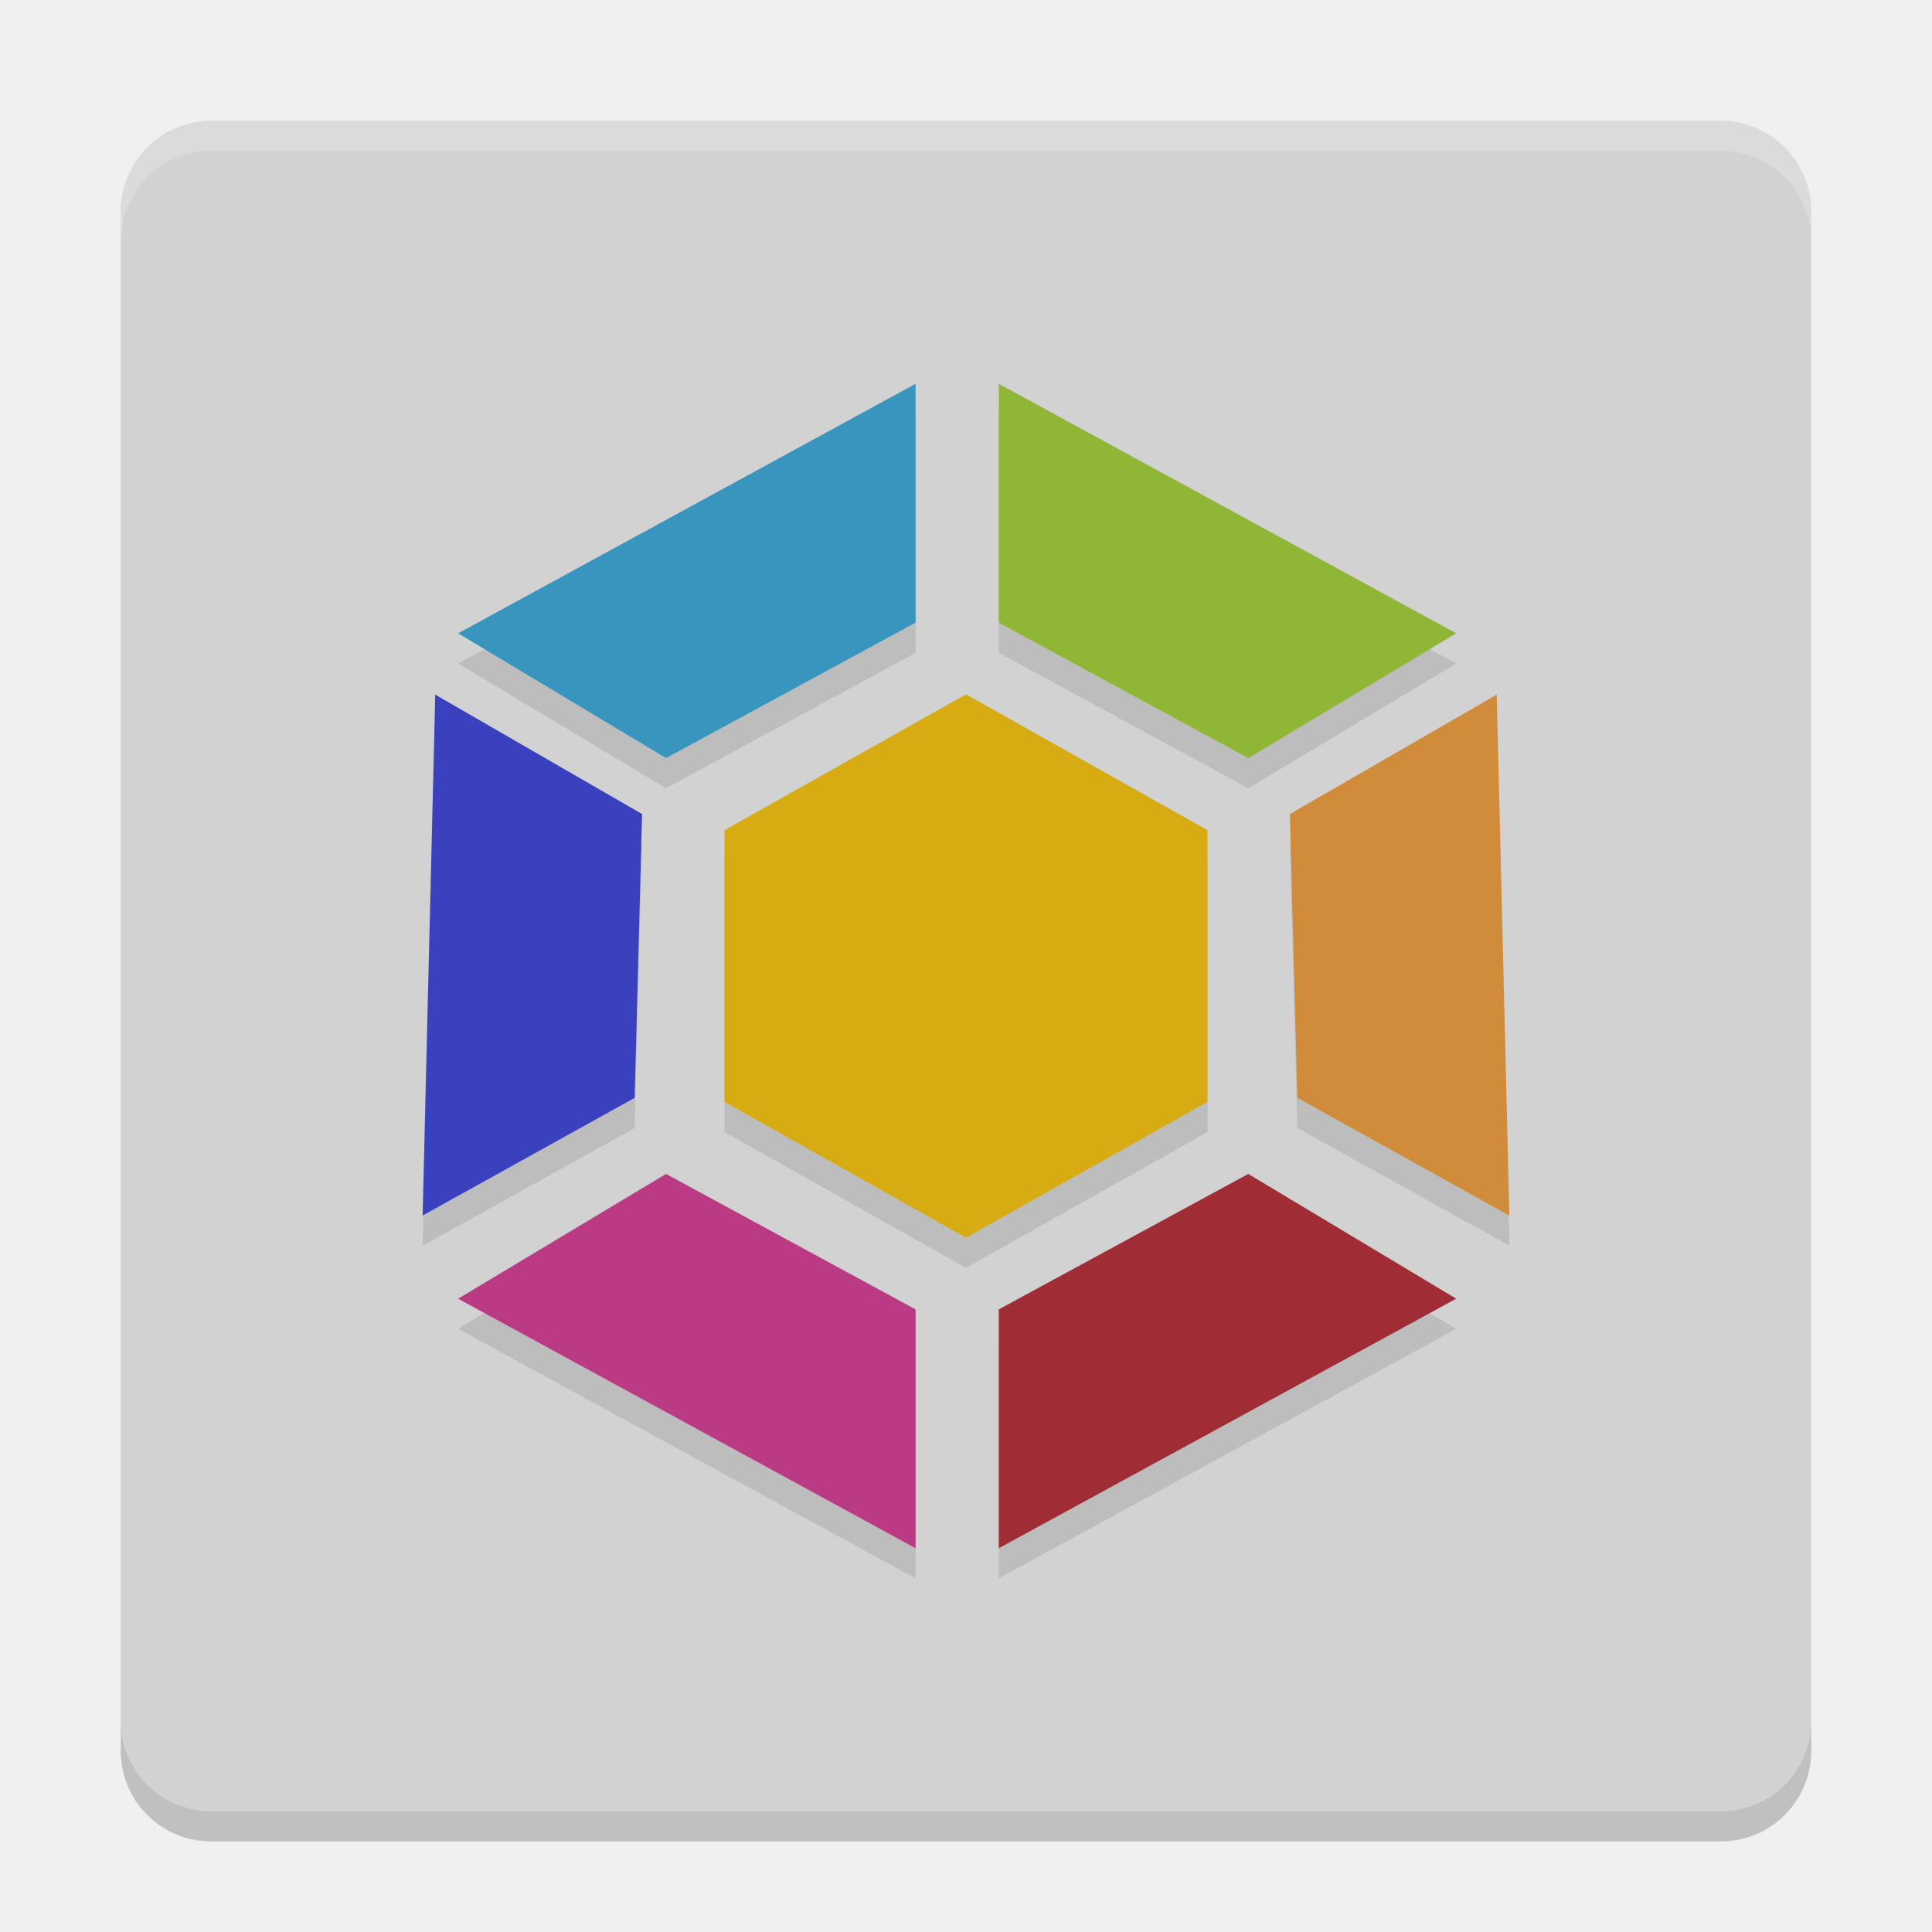
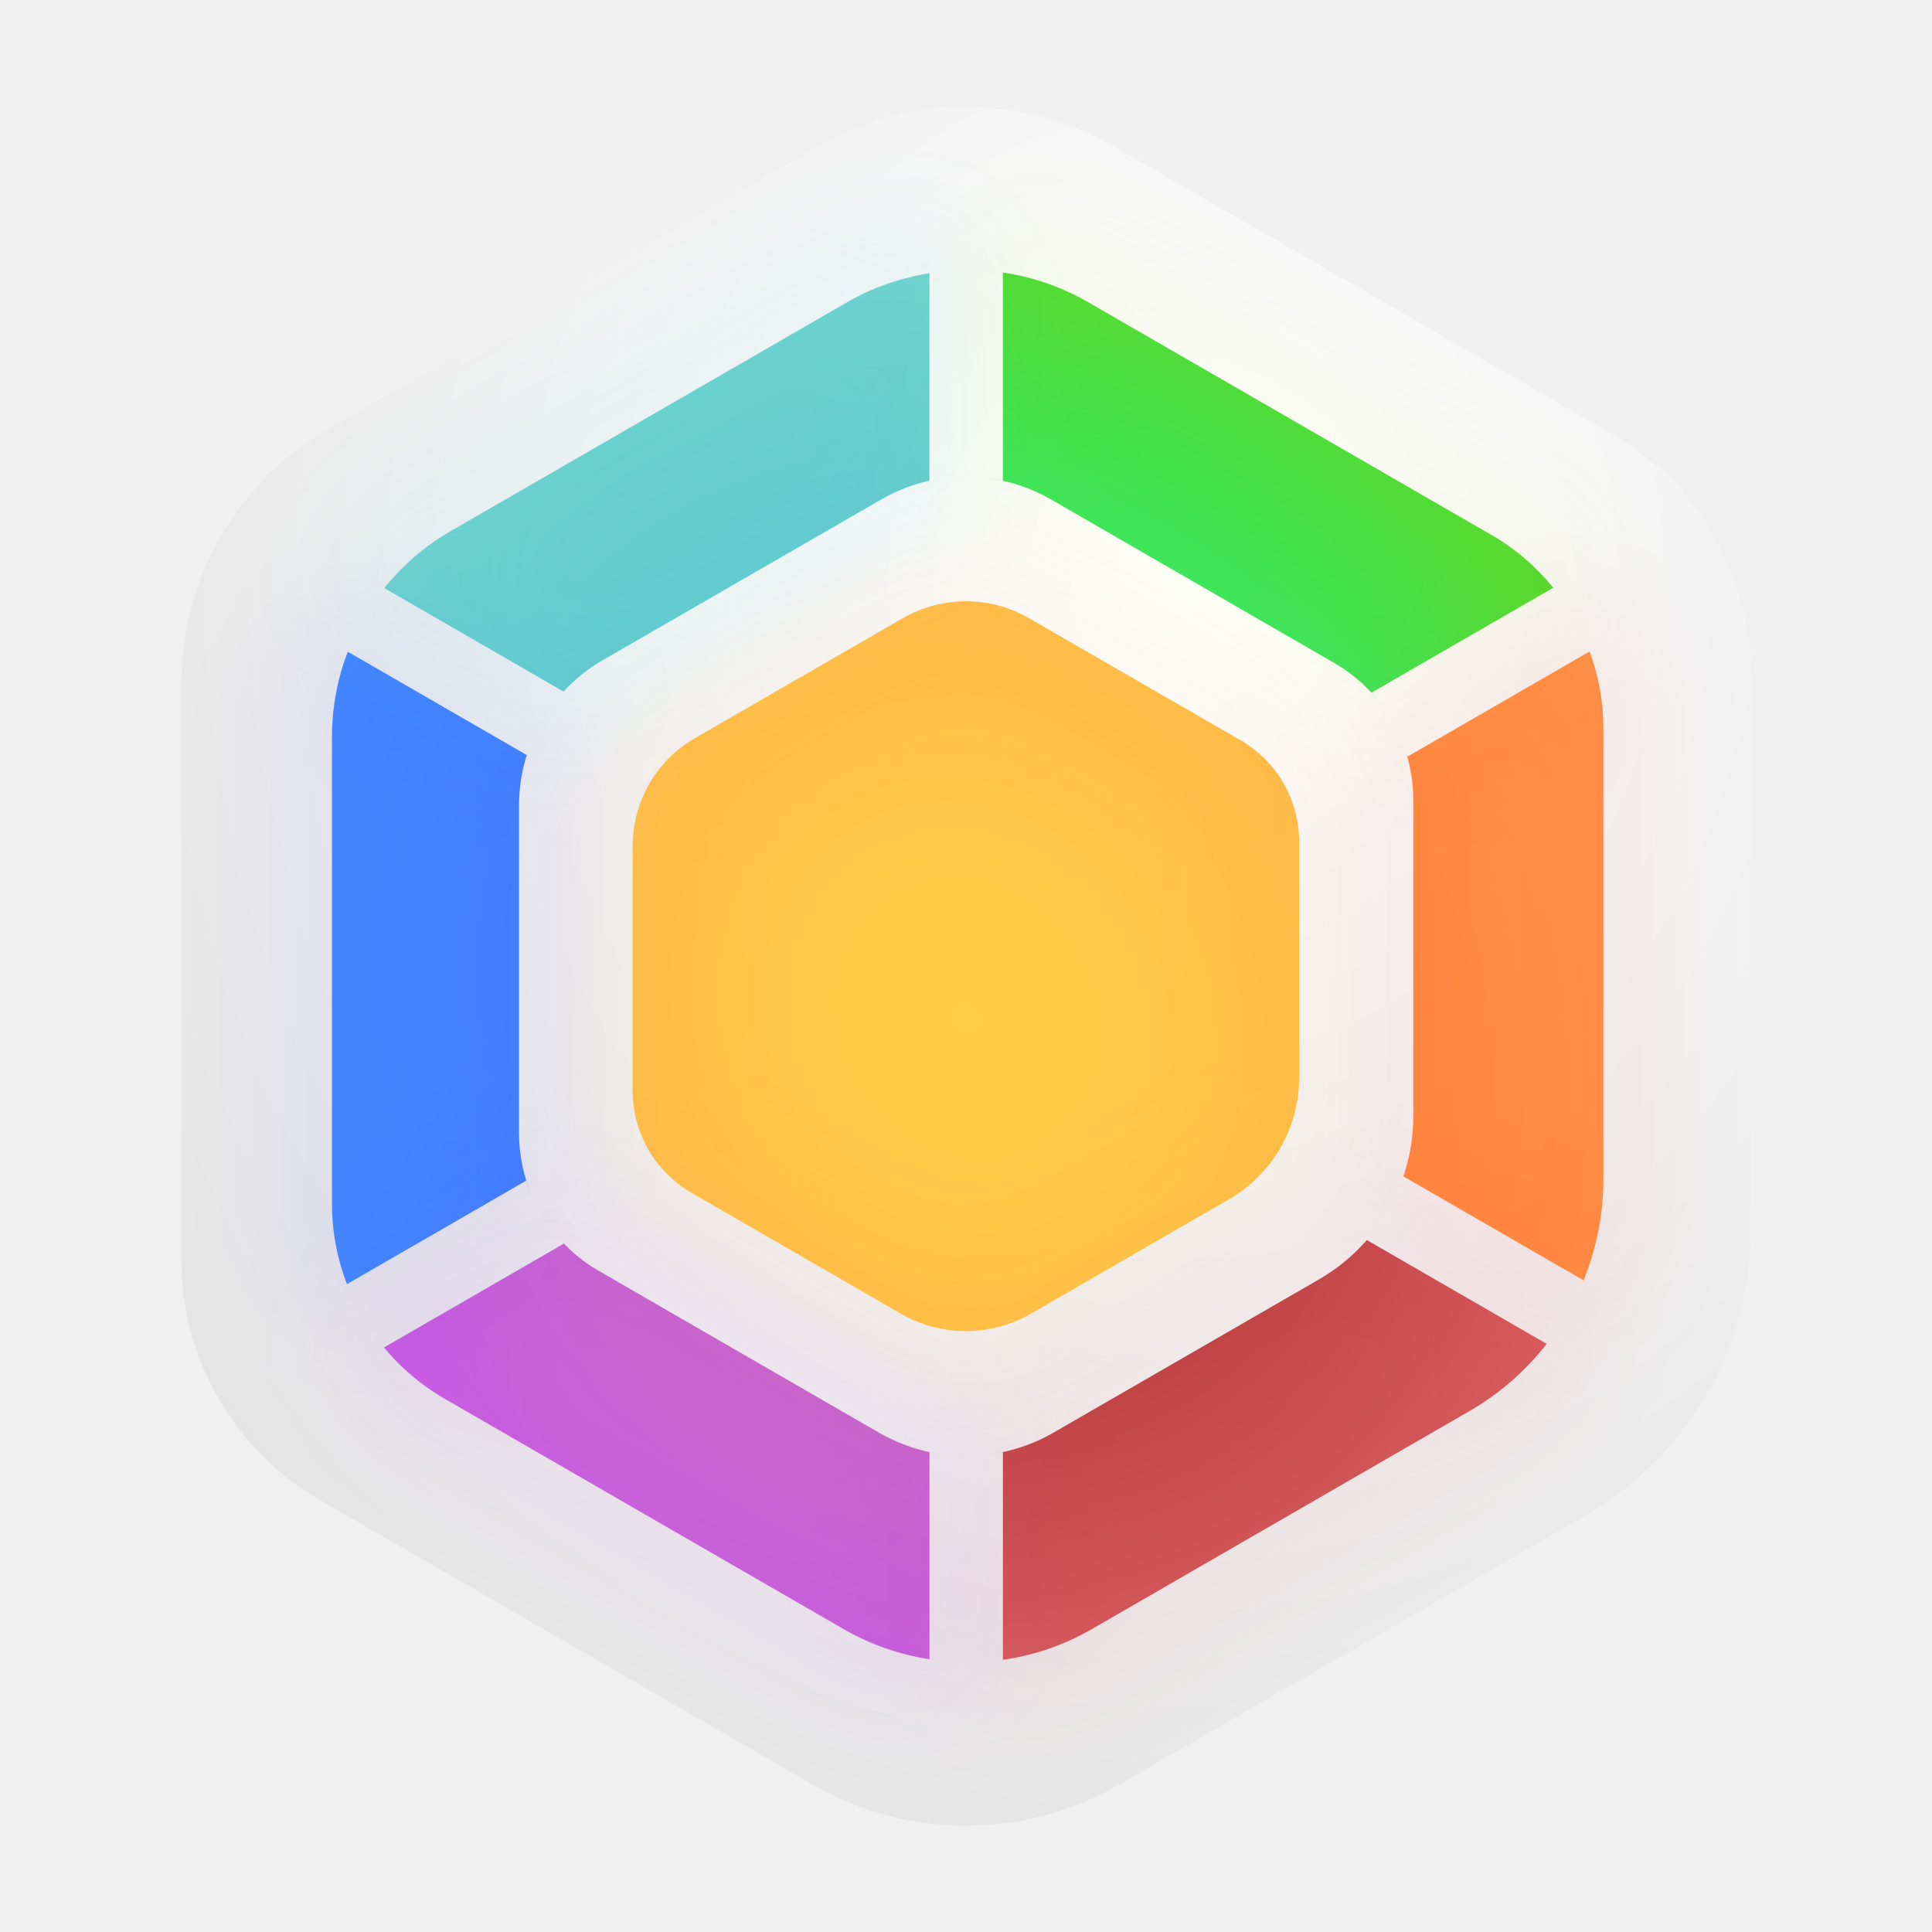
- <svg xmlns="http://www.w3.org/2000/svg" width="64" height="64" version="1">
-   <rect style="fill:#d2d2d2" width="56" height="56" x="4" y="4" rx="3" ry="3" />
-   <path style="opacity:0.2;fill:#ffffff" d="M 7 4 C 5.338 4 4 5.338 4 7 L 4 8 C 4 6.338 5.338 5 7 5 L 57 5 C 58.662 5 60 6.338 60 8 L 60 7 C 60 5.338 58.662 4 57 4 L 7 4 z" />
-   <path style="opacity:0.2" d="m 4,57 0,1 c 0,1.662 1.338,3 3,3 l 50,0 c 1.662,0 3,-1.338 3,-3 l 0,-1 c 0,1.662 -1.338,3 -3,3 L 7,60 C 5.338,60 4,58.662 4,57 Z" />
-   <g style="opacity:0.1" transform="translate(0,1.000149)">
-     <path d="M 24,36.5 24,27.5 32,23 40,27.5 l -3e-6,9 L 32,41 Z" />
-     <path d="m 33.085,12.713 v 7.912 l 8.266,4.487 6.888,-4.133 z" />
-     <path d="m 30.33,12.713 v 7.912 l -8.266,4.487 -6.888,-4.133 z" />
-     <path d="m 49.581,23.01 -6.852,3.955 0.248,9.402 L 50,40.266 Z" />
-     <path d="m 14.418,23.01 6.852,3.956 -0.247,9.402 L 14,40.266 Z" />
-     <path d="m 33.085,51.287 v -7.912 l 8.266,-4.487 6.888,4.133 z" />
-     <path d="m 30.33,51.287 v -7.912 l -8.266,-4.487 -6.888,4.133 z" />
-   </g>
-   <g>
-     <path style="fill:#d6ac12" d="M 24,36.5 24,27.5 32,23 40,27.5 l -3e-6,9 L 32,41 Z" />
-     <path style="fill:#8fb635" d="m 33.085,12.713 v 7.912 l 8.266,4.487 6.888,-4.133 z" />
-     <path style="fill:#3895bd" d="m 30.33,12.713 v 7.912 l -8.266,4.487 -6.888,-4.133 z" />
-     <path style="fill:#d18c3b" d="m 49.581,23.01 -6.852,3.955 0.248,9.402 L 50,40.266 Z" />
-     <path style="fill:#3941bf" d="m 14.418,23.01 6.852,3.956 -0.247,9.402 L 14,40.266 Z" />
-     <path style="fill:#a02c35" d="m 33.085,51.287 v -7.912 l 8.266,-4.487 6.888,4.133 z" />
-     <path style="fill:#bb3a84" d="m 30.33,51.287 v -7.912 l -8.266,-4.487 -6.888,4.133 z" />
-   </g>
+ <svg xmlns="http://www.w3.org/2000/svg" xmlns:xlink="http://www.w3.org/1999/xlink" width="64" height="64" version="1" id="svg16">
+   <defs id="defs16">
+     <linearGradient id="linearGradient54">
+       <stop style="stop-color:#ffffff;stop-opacity:1;" offset="0" id="stop55" />
+       <stop style="stop-color:#c3c3c3;stop-opacity:1;" offset="1" id="stop56" />
+     </linearGradient>
+     <linearGradient id="linearGradient52">
+       <stop style="stop-color:#00ffb6;stop-opacity:1;" offset="0" id="stop53" />
+       <stop style="stop-color:#6fca00;stop-opacity:1;" offset="1" id="stop54" />
+     </linearGradient>
+     <linearGradient id="linearGradient50">
+       <stop style="stop-color:#49bcd1;stop-opacity:1;" offset="0" id="stop51" />
+       <stop style="stop-color:#84dccb;stop-opacity:1;" offset="1" id="stop52" />
+     </linearGradient>
+     <linearGradient id="linearGradient49">
+       <stop style="stop-color:#456bff;stop-opacity:1;" offset="0" id="stop49" />
+       <stop style="stop-color:#459cff;stop-opacity:1;" offset="1" id="stop50" />
+     </linearGradient>
+     <linearGradient id="linearGradient45">
+       <stop style="stop-color:#c874a6;stop-opacity:1;" offset="0" id="stop46" />
+       <stop style="stop-color:#c856ff;stop-opacity:1;" offset="1" id="stop47" />
+     </linearGradient>
+     <linearGradient id="linearGradient43">
+       <stop style="stop-color:#a02626;stop-opacity:1;" offset="0" id="stop44" />
+       <stop style="stop-color:#f68383;stop-opacity:1;" offset="1" id="stop45" />
+     </linearGradient>
+     <linearGradient id="linearGradient41">
+       <stop style="stop-color:#ff7c38;stop-opacity:1;" offset="0" id="stop42" />
+       <stop style="stop-color:#ff9c4f;stop-opacity:1;" offset="1" id="stop43" />
+     </linearGradient>
+     <linearGradient id="linearGradient40">
+       <stop style="stop-color:#ffce45;stop-opacity:1;" offset="0" id="stop40" />
+       <stop style="stop-color:#ffa84e;stop-opacity:1;" offset="1" id="stop41" />
+     </linearGradient>
+     <radialGradient xlink:href="#linearGradient40" id="radialGradient41" cx="31.577" cy="32.721" fx="31.577" fy="32.721" r="15.277" gradientTransform="matrix(1.654826,-0.9564,1.07463,1.859404,-55.3604,3.089681)" gradientUnits="userSpaceOnUse" />
+     <radialGradient xlink:href="#linearGradient41" id="radialGradient43" cx="48.722" cy="28.652" fx="48.722" fy="28.652" r="4.094" gradientTransform="matrix(6.928035,-4.004016,4.499004,7.784508,-434.3789,5.991323)" gradientUnits="userSpaceOnUse" />
+     <radialGradient xlink:href="#linearGradient43" id="radialGradient45" cx="46.527" cy="40.261" fx="46.527" fy="40.261" r="11.467" gradientTransform="matrix(2.47337,-1.429474,1.606185,2.779142,-147.6702,-11.43568)" gradientUnits="userSpaceOnUse" />
+     <radialGradient xlink:href="#linearGradient45" id="radialGradient47" cx="23.893" cy="42.559" fx="23.893" fy="42.559" r="11.501" gradientTransform="matrix(2.466022,-1.425225,1.601411,2.770883,-95.00141,-49.92544)" gradientUnits="userSpaceOnUse" />
+     <radialGradient xlink:href="#linearGradient49" id="radialGradient50" cx="13.124" cy="33.991" fx="13.124" fy="33.991" r="4.091" gradientTransform="matrix(6.932999,-4.006894,4.502226,7.790089,-211.9511,-178.2605)" gradientUnits="userSpaceOnUse" />
+     <radialGradient xlink:href="#linearGradient50" id="radialGradient52" cx="21.941" cy="18.64" fx="21.941" fy="18.64" r="11.14" gradientTransform="matrix(2.546008,-1.471456,1.653356,2.860759,-54.60666,12.90781)" gradientUnits="userSpaceOnUse" />
+     <radialGradient xlink:href="#linearGradient52" id="radialGradient54" cx="40.623" cy="20.161" fx="40.623" fy="20.161" r="11.604" gradientTransform="matrix(2.44423,-1.412628,1.587261,2.746396,-99.21816,35.96128)" gradientUnits="userSpaceOnUse" />
+     <radialGradient xlink:href="#linearGradient54" id="radialGradient56" cx="11.634" cy="38.579" fx="11.634" fy="38.579" r="22.292" gradientTransform="matrix(3.495405,0,0,3.82839,-8.42095,-133.4421)" gradientUnits="userSpaceOnUse" />
+     <filter style="color-interpolation-filters:sRGB" id="filter57" x="-0.269" y="-0.352" width="1.541" height="1.705">
+       <feGaussianBlur stdDeviation="2.228" id="feGaussianBlur57" />
+     </filter>
+     <filter style="color-interpolation-filters:sRGB" id="filter58" x="-0.732" y="-0.235" width="2.465" height="1.471">
+       <feGaussianBlur stdDeviation="2.228" id="feGaussianBlur58" />
+     </filter>
+     <filter style="color-interpolation-filters:sRGB" id="filter59" x="-0.22" y="-0.201" width="1.44" height="1.402">
+       <feGaussianBlur stdDeviation="2.499" id="feGaussianBlur59" />
+     </filter>
+     <filter style="color-interpolation-filters:sRGB" id="filter60" x="-0.269" y="-0.353" width="1.541" height="1.705">
+       <feGaussianBlur stdDeviation="2.228" id="feGaussianBlur60" />
+     </filter>
+     <filter style="color-interpolation-filters:sRGB" id="filter61" x="-0.272" y="-0.353" width="1.541" height="1.705">
+       <feGaussianBlur stdDeviation="2.228" id="feGaussianBlur61" />
+     </filter>
+     <filter style="color-interpolation-filters:sRGB" id="filter62" x="-0.75" y="-0.235" width="2.503" height="1.47">
+       <feGaussianBlur stdDeviation="2.228" id="feGaussianBlur62" />
+     </filter>
+     <filter style="color-interpolation-filters:sRGB" id="filter63" x="-0.272" y="-0.352" width="1.541" height="1.705">
+       <feGaussianBlur stdDeviation="2.228" id="feGaussianBlur63" />
+     </filter>
+   </defs>
+   <path style="fill:url(#radialGradient56);stroke:none;stroke-width:0;stroke-dasharray:none;stroke-opacity:1" id="path13-3-9" transform="matrix(1.16602,0,0,1.16602,1.676384,2.73779)" d="m 43.607,40.703 -13.254,7.652 a 8.695,8.695 2.5219888e-7 0 1 -8.695,0 L 7.66,40.273 A 7.892,7.892 60 0 1 3.714,33.438 l 1e-7,-16.379 A 8.322,8.322 120 0 1 7.875,9.852 L 21.789,1.819 a 8.434,8.434 2.5219889e-7 0 1 8.434,0 l 14.162,8.177 a 7.825,7.825 60 0 1 3.912,6.776 l 0,15.806 a 9.381,9.381 120 0 1 -4.691,8.124 z" />
+   <path style="fill:url(#radialGradient47);stroke-width:0" d="m 18.622,41.136 c 0.019,0.02 0.033,0.044 0.052,0.063 l -5.955,3.438 c 0.555,0.669 1.228,1.247 2.004,1.695 l 13.225,7.635 c 0.891,0.515 1.856,0.845 2.842,0.999 v -6.864 c 0.19,0.041 0.381,0.07 0.573,0.092 -0.791,-0.087 -1.556,-0.338 -2.246,-0.735 l -9.3,-5.37 C 19.372,41.833 18.972,41.509 18.622,41.136 Z" id="path40" />
+   <path style="fill:url(#radialGradient45);stroke-width:0" d="m 45.298,41.055 c -0.455,0.527 -0.995,0.973 -1.597,1.322 l -8.806,5.083 c -0.69,0.397 -1.455,0.647 -2.246,0.735 0.192,-0.022 0.383,-0.051 0.573,-0.092 v 6.88 c 1.021,-0.146 2.021,-0.482 2.943,-1.015 L 48.684,46.74 c 1.003,-0.579 1.862,-1.339 2.552,-2.223 l -5.957,-3.438 c 0.007,-0.007 0.012,-0.016 0.019,-0.024 z" id="path39" />
+   <path style="fill:url(#radialGradient50);stroke-width:0" d="m 11.521,21.589 c -0.34,0.885 -0.524,1.836 -0.524,2.815 v 15.474 c 4e-5,0.925 0.175,1.824 0.495,2.661 l 5.94,-3.429 c 0.055,0.177 0.123,0.348 0.196,0.518 -0.285,-0.655 -0.433,-1.362 -0.435,-2.077 V 26.664 c 0.002,-0.569 0.09,-1.132 0.263,-1.672 -0.002,0.006 -0.006,0.012 -0.008,0.019 z" id="path38" />
+   <path style="fill:url(#radialGradient43);stroke-width:0" d="m 52.657,21.581 -6.036,3.484 c -0.008,-0.029 -0.021,-0.055 -0.03,-0.084 0.147,0.483 0.225,0.985 0.226,1.493 v 10.503 c -4.32e-4,0.688 -0.115,1.372 -0.339,2.023 0.003,-0.01 0.009,-0.02 0.013,-0.03 l 5.965,3.443 c 0.427,-1.047 0.659,-2.182 0.659,-3.35 v -14.933 c 7.1e-5,-0.885 -0.161,-1.745 -0.457,-2.55 z" id="path37" />
+   <path style="fill:url(#radialGradient41);stroke-width:0" d="m 32.217,19.924 c -0.218,-0.011 -0.438,-0.006 -0.658,0.017 -0.582,0.061 -1.145,0.244 -1.652,0.536 l -6.888,3.976 c -1.276,0.736 -2.061,2.096 -2.062,3.569 v 8.11 c 1.51e-4,1.396 0.745,2.686 1.954,3.384 l 6.931,4.002 c 1.332,0.769 2.972,0.769 4.304,0 L 40.711,39.728 c 1.437,-0.83 2.323,-2.363 2.323,-4.023 v -7.825 c 8.7e-5,-1.384 -0.738,-2.664 -1.937,-3.356 l -7.012,-4.048 c -0.573,-0.331 -1.213,-0.519 -1.867,-0.553 z" id="path36" />
+   <path style="fill:#939393;stroke-width:0" d="m 31.977,15.79 c -0.185,-4.74e-4 -0.371,0.009 -0.557,0.028 0.37,-0.037 0.742,-0.037 1.111,0 -0.184,-0.018 -0.369,-0.028 -0.554,-0.028 z" id="path35" />
+   <path style="fill:url(#radialGradient52);stroke-width:0" d="M 30.789,9.051 C 29.834,9.205 28.911,9.521 28.071,10.006 l -13.144,7.589 c -0.857,0.495 -1.595,1.139 -2.196,1.887 l 5.936,3.427 c 0.375,-0.406 0.809,-0.755 1.289,-1.034 l 9.246,-5.336 c 0.495,-0.286 1.031,-0.492 1.586,-0.616 z" id="path34" />
+   <path style="fill:url(#radialGradient54);stroke-width:0" d="m 33.221,9.027 v 6.896 c -0.19,-0.042 -0.383,-0.071 -0.576,-0.093 0.762,0.086 1.498,0.327 2.162,0.709 l 9.411,5.433 c 0.608,0.354 1.138,0.827 1.558,1.391 -0.108,-0.145 -0.22,-0.285 -0.344,-0.418 l 6.022,-3.476 C 50.895,18.781 50.212,18.187 49.42,17.729 L 36.04,10.006 C 35.166,9.501 34.208,9.173 33.221,9.027 Z" id="path33" />
+   <path style="mix-blend-mode:normal;fill:none;fill-opacity:0.302;stroke:#0008ff;stroke-width:0.2;stroke-dasharray:none;stroke-opacity:1;filter:url(#filter62)" d="m 9.054,20.332 c -0.385,1.012 -0.596,2.084 -0.596,3.17 l 4.01e-4,16.991 c 3.2e-5,1.108 0.212,2.184 0.6,3.185 l 6.646,-3.837 c -0.184,-0.591 -0.28,-1.207 -0.281,-1.828 l 0.002,-11.952 c -4.2e-5,-0.64 0.1,-1.275 0.291,-1.883 z" id="path34-6-0" transform="matrix(0.893238,0,0,0.893238,3.416383,3.419715)" />
+   <path style="mix-blend-mode:normal;fill:none;stroke:#ff0000;stroke-width:0.2;stroke-dasharray:none;stroke-opacity:1;filter:url(#filter58)" d="m 55.029,20.269 -6.758,3.901 c -0.009,-0.032 -0.024,-0.062 -0.034,-0.094 0.164,0.541 0.252,1.103 0.253,1.671 v 11.759 c -4.82e-4,0.771 -0.129,1.536 -0.379,2.265 0.004,-0.011 0.01,-0.023 0.014,-0.034 l 6.678,3.855 C 55.283,42.42 55.542,41.149 55.542,39.842 V 23.124 c 8.1e-5,-0.99 -0.181,-1.954 -0.512,-2.855 z" id="path37-0" transform="matrix(0.893238,0,0,0.893238,3.416383,3.419715)" />
+   <path style="mix-blend-mode:normal;fill:none;stroke:#ff7f00;stroke-width:0.2;stroke-dasharray:none;stroke-opacity:1;filter:url(#filter59)" d="m 32.187,16.773 c -0.274,-0.014 -0.551,-0.008 -0.826,0.021 -0.731,0.077 -1.438,0.306 -2.075,0.673 l -8.65,4.994 c -1.602,0.924 -2.589,2.633 -2.589,4.482 v 10.185 c 1.9e-4,1.753 0.936,3.373 2.455,4.25 l 8.705,5.026 c 1.672,0.965 3.733,0.965 5.405,0 l 8.243,-4.758 c 1.805,-1.042 2.917,-2.968 2.917,-5.053 v -9.827 c 1.09e-4,-1.739 -0.927,-3.345 -2.433,-4.214 l -8.806,-5.085 c -0.719,-0.415 -1.523,-0.651 -2.345,-0.695 z" id="path36-3" transform="matrix(0.7962256,0,0,0.7962256,6.51194,6.518945)" />
+   <path style="mix-blend-mode:normal;fill:none;stroke:#00d0ff;stroke-width:0.2;stroke-dasharray:none;stroke-opacity:1;filter:url(#filter63)" d="m 30.548,6.242 c -1.069,0.173 -2.103,0.526 -3.043,1.069 L 12.79,15.807 c -0.959,0.554 -1.786,1.276 -2.458,2.113 l 6.646,3.837 c 0.42,-0.454 0.905,-0.846 1.443,-1.157 l 10.352,-5.974 c 0.554,-0.32 1.154,-0.551 1.776,-0.689 z" id="path34-6" transform="matrix(0.893238,0,0,0.893238,3.416383,3.419715)" />
+   <path style="mix-blend-mode:normal;fill:none;stroke:#dbff00;stroke-width:0.2;stroke-dasharray:none;stroke-opacity:1;filter:url(#filter57)" d="m 33.418,6.259 c 1.069,0.173 2.103,0.526 3.043,1.069 l 14.715,8.496 c 0.959,0.554 1.786,1.276 2.458,2.113 l -6.646,3.837 C 46.568,21.319 46.083,20.927 45.545,20.616 L 35.194,14.642 c -0.554,-0.32 -1.154,-0.551 -1.776,-0.689 z" id="path34-6-6" transform="matrix(0.893238,0,0,0.893238,3.416383,3.419715)" />
+   <path style="mix-blend-mode:normal;fill:none;stroke:#af00ff;stroke-width:0.2;stroke-dasharray:none;stroke-opacity:1;filter:url(#filter61)" d="M 30.605,57.758 C 29.536,57.586 28.503,57.232 27.562,56.689 L 12.847,48.193 c -0.959,-0.554 -1.786,-1.276 -2.458,-2.113 l 6.646,-3.837 c 0.42,0.454 0.905,0.846 1.443,1.157 l 10.352,5.974 c 0.554,0.32 1.154,0.551 1.776,0.689 z" id="path34-6-3" transform="matrix(0.893238,0,0,0.893238,3.416383,3.419715)" />
+   <path style="mix-blend-mode:normal;fill:none;stroke:#ff0026;stroke-width:0.2;stroke-dasharray:none;stroke-opacity:1;filter:url(#filter60)" d="m 33.302,57.82 c 1.069,-0.173 2.103,-0.526 3.043,-1.069 l 14.715,-8.496 c 0.959,-0.554 1.786,-1.276 2.458,-2.113 l -6.646,-3.837 c -0.42,0.454 -0.905,0.846 -1.443,1.157 l -10.352,5.974 c -0.554,0.32 -1.154,0.551 -1.776,0.689 z" id="path34-6-6-2" transform="matrix(0.893238,0,0,0.893238,3.416383,3.419715)" />
</svg>
